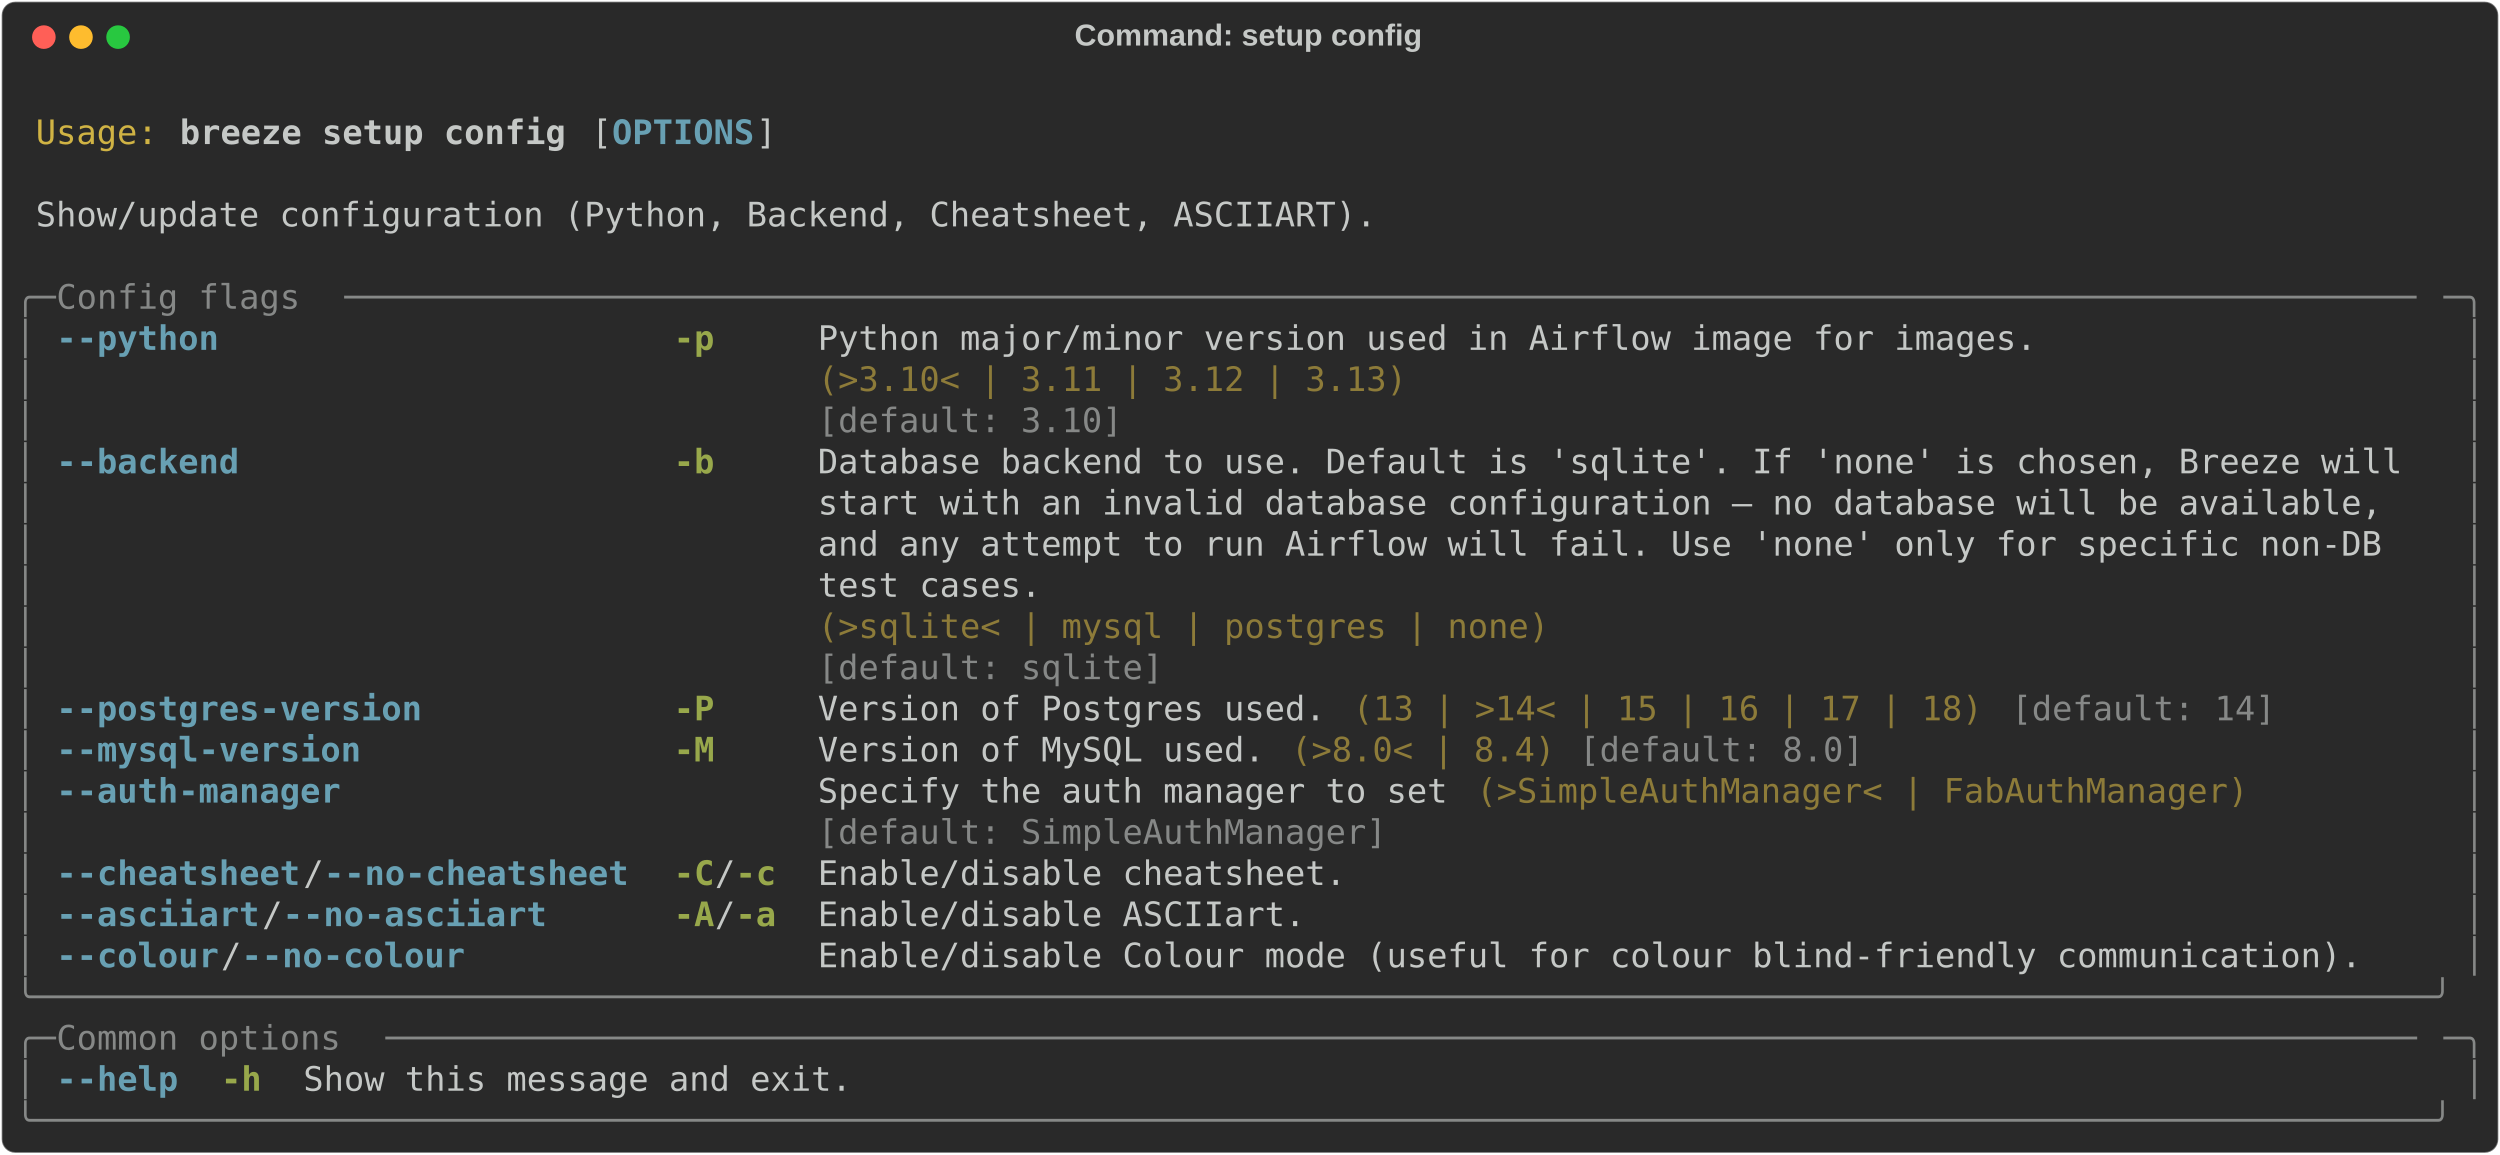
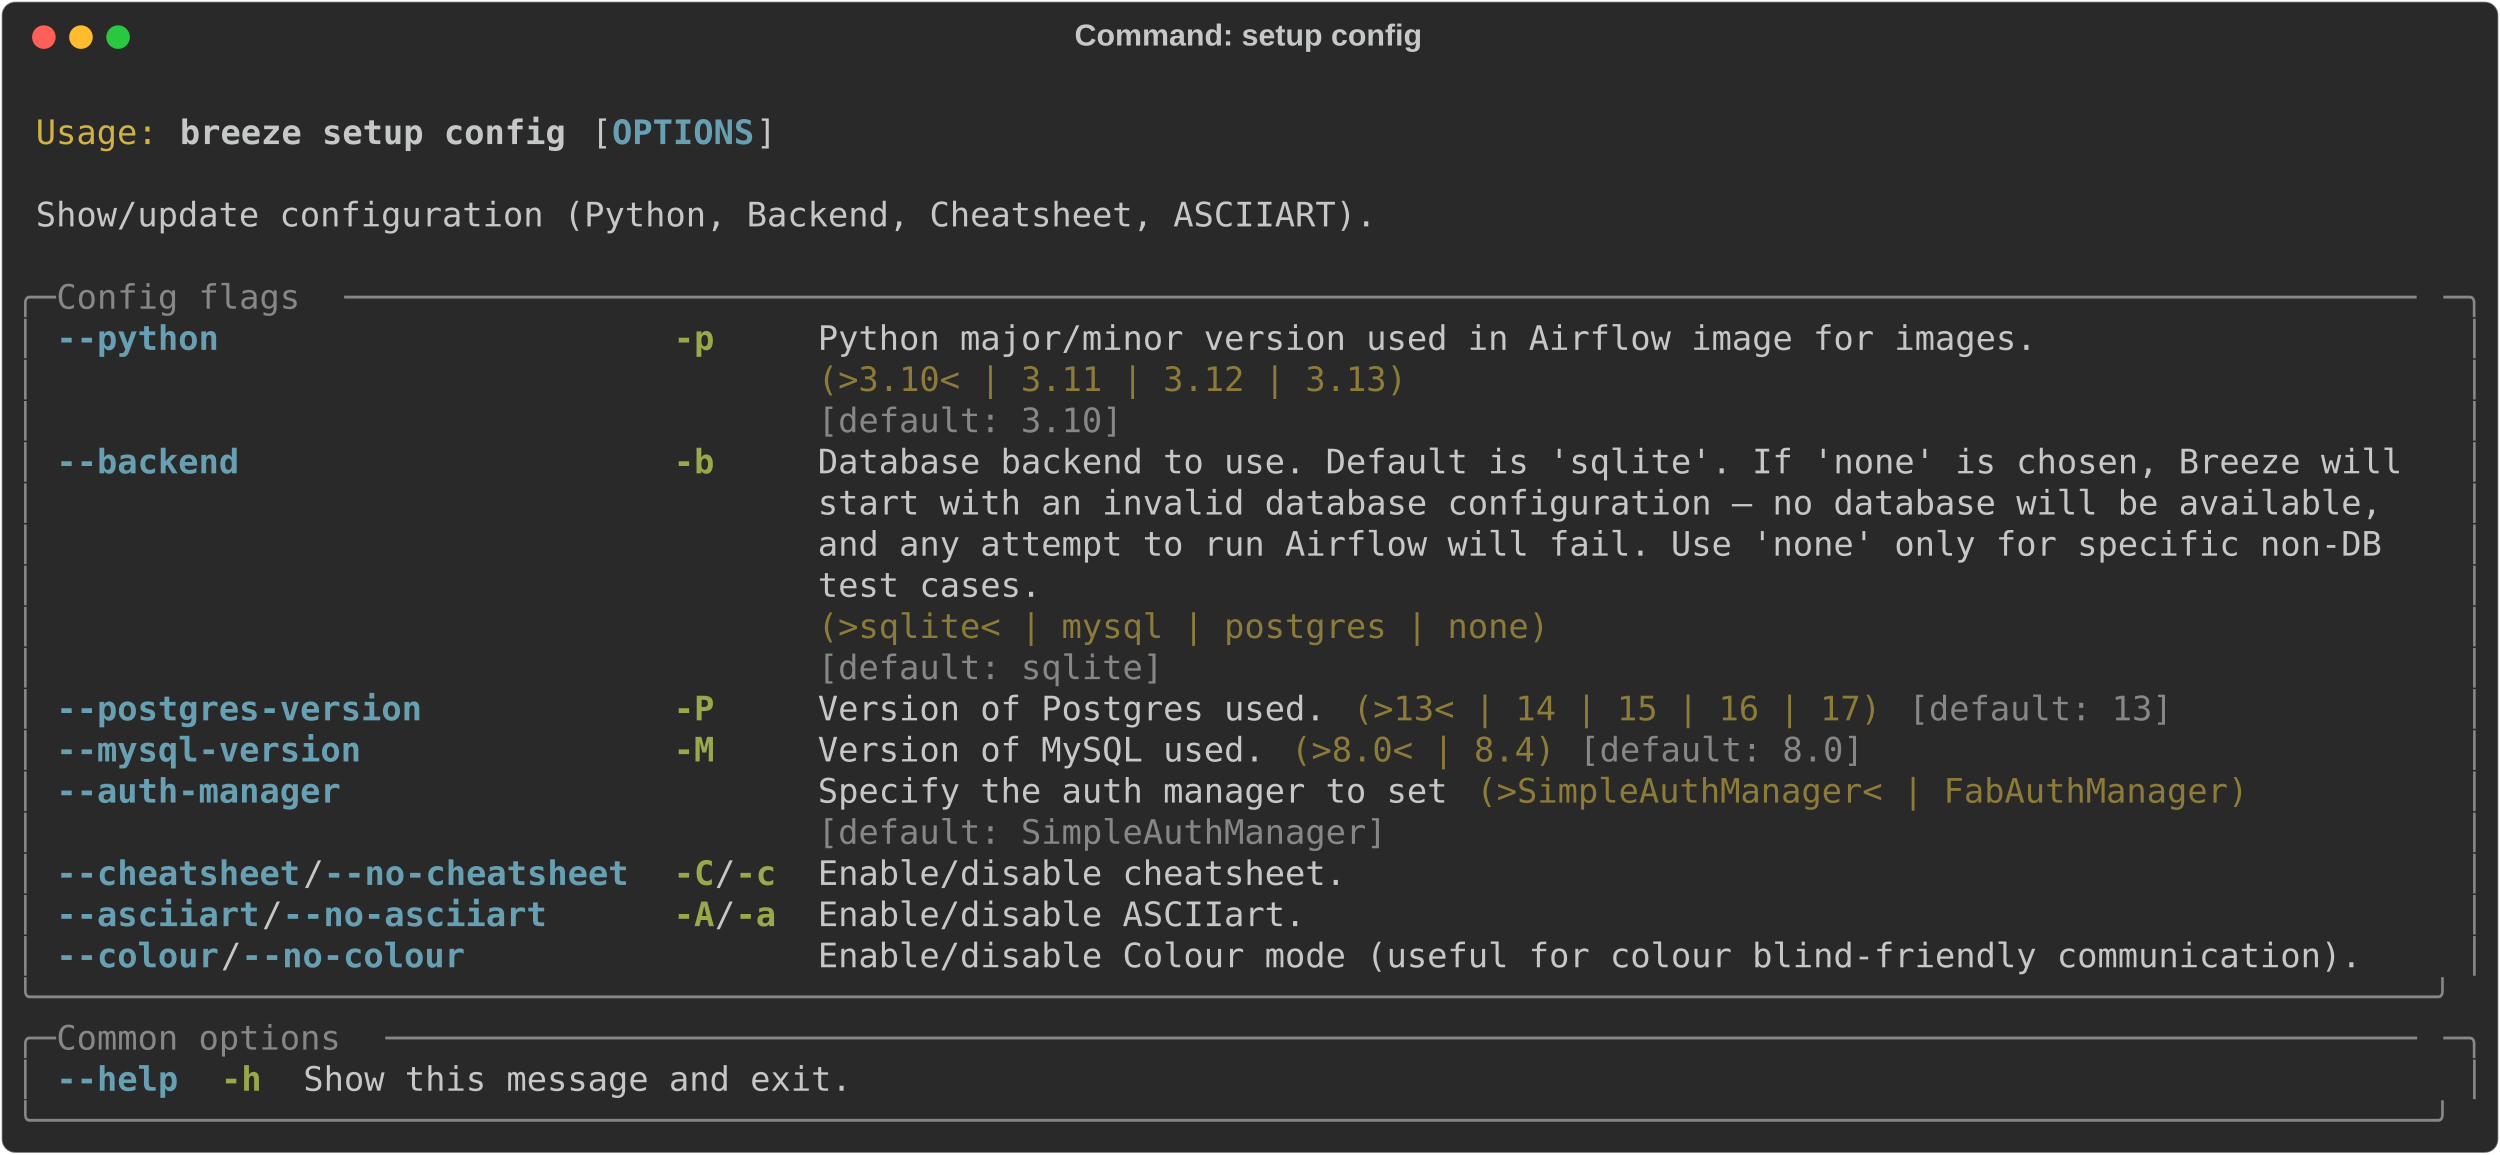
<svg xmlns="http://www.w3.org/2000/svg" class="rich-terminal" viewBox="0 0 1482 684.4">
  <style>

    @font-face {
        font-family: "Fira Code";
        src: local("FiraCode-Regular"),
                url("https://cdnjs.cloudflare.com/ajax/libs/firacode/6.2.0/woff2/FiraCode-Regular.woff2") format("woff2"),
                url("https://cdnjs.cloudflare.com/ajax/libs/firacode/6.2.0/woff/FiraCode-Regular.woff") format("woff");
        font-style: normal;
        font-weight: 400;
    }
    @font-face {
        font-family: "Fira Code";
        src: local("FiraCode-Bold"),
                url("https://cdnjs.cloudflare.com/ajax/libs/firacode/6.2.0/woff2/FiraCode-Bold.woff2") format("woff2"),
                url("https://cdnjs.cloudflare.com/ajax/libs/firacode/6.2.0/woff/FiraCode-Bold.woff") format("woff");
        font-style: bold;
        font-weight: 700;
    }

    .breeze-setup-config-matrix {
        font-family: Fira Code, monospace;
        font-size: 20px;
        line-height: 24.4px;
        font-variant-east-asian: full-width;
    }

    .breeze-setup-config-title {
        font-size: 18px;
        font-weight: bold;
        font-family: arial;
    }

    .breeze-setup-config-r1 { fill: #c5c8c6 }
.breeze-setup-config-r2 { fill: #d0b344 }
.breeze-setup-config-r3 { fill: #c5c8c6;font-weight: bold }
.breeze-setup-config-r4 { fill: #68a0b3;font-weight: bold }
.breeze-setup-config-r5 { fill: #868887 }
.breeze-setup-config-r6 { fill: #98a84b;font-weight: bold }
.breeze-setup-config-r7 { fill: #8d7b39 }
    </style>
  <defs>
    <clipPath id="breeze-setup-config-clip-terminal">
      <rect x="0" y="0" width="1463.0" height="633.4" />
    </clipPath>
    <clipPath id="breeze-setup-config-line-0">
      <rect x="0" y="1.5" width="1464" height="24.65" />
    </clipPath>
    <clipPath id="breeze-setup-config-line-1">
      <rect x="0" y="25.9" width="1464" height="24.65" />
    </clipPath>
    <clipPath id="breeze-setup-config-line-2">
      <rect x="0" y="50.3" width="1464" height="24.65" />
    </clipPath>
    <clipPath id="breeze-setup-config-line-3">
      <rect x="0" y="74.7" width="1464" height="24.65" />
    </clipPath>
    <clipPath id="breeze-setup-config-line-4">
      <rect x="0" y="99.1" width="1464" height="24.65" />
    </clipPath>
    <clipPath id="breeze-setup-config-line-5">
      <rect x="0" y="123.5" width="1464" height="24.65" />
    </clipPath>
    <clipPath id="breeze-setup-config-line-6">
      <rect x="0" y="147.9" width="1464" height="24.65" />
    </clipPath>
    <clipPath id="breeze-setup-config-line-7">
      <rect x="0" y="172.3" width="1464" height="24.65" />
    </clipPath>
    <clipPath id="breeze-setup-config-line-8">
      <rect x="0" y="196.7" width="1464" height="24.65" />
    </clipPath>
    <clipPath id="breeze-setup-config-line-9">
      <rect x="0" y="221.1" width="1464" height="24.65" />
    </clipPath>
    <clipPath id="breeze-setup-config-line-10">
      <rect x="0" y="245.5" width="1464" height="24.65" />
    </clipPath>
    <clipPath id="breeze-setup-config-line-11">
      <rect x="0" y="269.9" width="1464" height="24.65" />
    </clipPath>
    <clipPath id="breeze-setup-config-line-12">
      <rect x="0" y="294.3" width="1464" height="24.65" />
    </clipPath>
    <clipPath id="breeze-setup-config-line-13">
      <rect x="0" y="318.7" width="1464" height="24.65" />
    </clipPath>
    <clipPath id="breeze-setup-config-line-14">
      <rect x="0" y="343.1" width="1464" height="24.65" />
    </clipPath>
    <clipPath id="breeze-setup-config-line-15">
      <rect x="0" y="367.5" width="1464" height="24.65" />
    </clipPath>
    <clipPath id="breeze-setup-config-line-16">
      <rect x="0" y="391.9" width="1464" height="24.65" />
    </clipPath>
    <clipPath id="breeze-setup-config-line-17">
      <rect x="0" y="416.3" width="1464" height="24.65" />
    </clipPath>
    <clipPath id="breeze-setup-config-line-18">
      <rect x="0" y="440.7" width="1464" height="24.65" />
    </clipPath>
    <clipPath id="breeze-setup-config-line-19">
      <rect x="0" y="465.1" width="1464" height="24.65" />
    </clipPath>
    <clipPath id="breeze-setup-config-line-20">
      <rect x="0" y="489.5" width="1464" height="24.65" />
    </clipPath>
    <clipPath id="breeze-setup-config-line-21">
      <rect x="0" y="513.9" width="1464" height="24.65" />
    </clipPath>
    <clipPath id="breeze-setup-config-line-22">
      <rect x="0" y="538.3" width="1464" height="24.65" />
    </clipPath>
    <clipPath id="breeze-setup-config-line-23">
      <rect x="0" y="562.7" width="1464" height="24.65" />
    </clipPath>
    <clipPath id="breeze-setup-config-line-24">
      <rect x="0" y="587.1" width="1464" height="24.65" />
    </clipPath>
  </defs>
  <rect fill="#292929" stroke="rgba(255,255,255,0.35)" stroke-width="1" x="1" y="1" width="1480" height="682.4" rx="8" />
  <text class="breeze-setup-config-title" fill="#c5c8c6" text-anchor="middle" x="740" y="27">Command: setup config</text>
  <g transform="translate(26,22)">
    <circle cx="0" cy="0" r="7" fill="#ff5f57" />
    <circle cx="22" cy="0" r="7" fill="#febc2e" />
    <circle cx="44" cy="0" r="7" fill="#28c840" />
  </g>
  <g transform="translate(9, 41)" clip-path="url(#breeze-setup-config-clip-terminal)">
    <g class="breeze-setup-config-matrix">
      <text class="breeze-setup-config-r1" x="1464" y="20" textLength="12.2" clip-path="url(#breeze-setup-config-line-0)">
</text>
      <text class="breeze-setup-config-r2" x="12.2" y="44.4" textLength="73.2" clip-path="url(#breeze-setup-config-line-1)">Usage:</text>
      <text class="breeze-setup-config-r3" x="97.6" y="44.4" textLength="231.8" clip-path="url(#breeze-setup-config-line-1)">breeze setup config</text>
      <text class="breeze-setup-config-r1" x="341.6" y="44.4" textLength="12.2" clip-path="url(#breeze-setup-config-line-1)">[</text>
      <text class="breeze-setup-config-r4" x="353.8" y="44.4" textLength="85.4" clip-path="url(#breeze-setup-config-line-1)">OPTIONS</text>
      <text class="breeze-setup-config-r1" x="439.2" y="44.4" textLength="12.2" clip-path="url(#breeze-setup-config-line-1)">]</text>
      <text class="breeze-setup-config-r1" x="1464" y="44.4" textLength="12.2" clip-path="url(#breeze-setup-config-line-1)">
</text>
      <text class="breeze-setup-config-r1" x="1464" y="68.8" textLength="12.2" clip-path="url(#breeze-setup-config-line-2)">
</text>
      <text class="breeze-setup-config-r1" x="12.2" y="93.2" textLength="805.2" clip-path="url(#breeze-setup-config-line-3)">Show/update configuration (Python, Backend, Cheatsheet, ASCIIART).</text>
      <text class="breeze-setup-config-r1" x="1464" y="93.2" textLength="12.2" clip-path="url(#breeze-setup-config-line-3)">
</text>
      <text class="breeze-setup-config-r1" x="1464" y="117.6" textLength="12.2" clip-path="url(#breeze-setup-config-line-4)">
</text>
      <text class="breeze-setup-config-r5" x="0" y="142" textLength="24.4" clip-path="url(#breeze-setup-config-line-5)">╭─</text>
      <text class="breeze-setup-config-r5" x="24.4" y="142" textLength="170.8" clip-path="url(#breeze-setup-config-line-5)"> Config flags </text>
      <text class="breeze-setup-config-r5" x="195.2" y="142" textLength="1244.4" clip-path="url(#breeze-setup-config-line-5)">──────────────────────────────────────────────────────────────────────────────────────────────────────</text>
      <text class="breeze-setup-config-r5" x="1439.6" y="142" textLength="24.4" clip-path="url(#breeze-setup-config-line-5)">─╮</text>
      <text class="breeze-setup-config-r1" x="1464" y="142" textLength="12.2" clip-path="url(#breeze-setup-config-line-5)">
</text>
      <text class="breeze-setup-config-r5" x="0" y="166.4" textLength="12.2" clip-path="url(#breeze-setup-config-line-6)">│</text>
      <text class="breeze-setup-config-r4" x="24.4" y="166.4" textLength="97.6" clip-path="url(#breeze-setup-config-line-6)">--python</text>
      <text class="breeze-setup-config-r6" x="390.4" y="166.4" textLength="24.4" clip-path="url(#breeze-setup-config-line-6)">-p</text>
      <text class="breeze-setup-config-r1" x="475.8" y="166.4" textLength="732" clip-path="url(#breeze-setup-config-line-6)">Python major/minor version used in Airflow image for images.</text>
      <text class="breeze-setup-config-r5" x="1451.8" y="166.4" textLength="12.2" clip-path="url(#breeze-setup-config-line-6)">│</text>
      <text class="breeze-setup-config-r1" x="1464" y="166.4" textLength="12.2" clip-path="url(#breeze-setup-config-line-6)">
</text>
      <text class="breeze-setup-config-r5" x="0" y="190.8" textLength="12.2" clip-path="url(#breeze-setup-config-line-7)">│</text>
      <text class="breeze-setup-config-r7" x="475.8" y="190.8" textLength="732" clip-path="url(#breeze-setup-config-line-7)">(&gt;3.10&lt; | 3.11 | 3.12 | 3.13)                               </text>
      <text class="breeze-setup-config-r5" x="1451.8" y="190.8" textLength="12.2" clip-path="url(#breeze-setup-config-line-7)">│</text>
      <text class="breeze-setup-config-r1" x="1464" y="190.8" textLength="12.2" clip-path="url(#breeze-setup-config-line-7)">
</text>
      <text class="breeze-setup-config-r5" x="0" y="215.2" textLength="12.2" clip-path="url(#breeze-setup-config-line-8)">│</text>
      <text class="breeze-setup-config-r5" x="475.8" y="215.2" textLength="732" clip-path="url(#breeze-setup-config-line-8)">[default: 3.10]                                             </text>
      <text class="breeze-setup-config-r5" x="1451.8" y="215.2" textLength="12.2" clip-path="url(#breeze-setup-config-line-8)">│</text>
      <text class="breeze-setup-config-r1" x="1464" y="215.2" textLength="12.2" clip-path="url(#breeze-setup-config-line-8)">
</text>
      <text class="breeze-setup-config-r5" x="0" y="239.6" textLength="12.2" clip-path="url(#breeze-setup-config-line-9)">│</text>
      <text class="breeze-setup-config-r4" x="24.4" y="239.6" textLength="109.8" clip-path="url(#breeze-setup-config-line-9)">--backend</text>
      <text class="breeze-setup-config-r6" x="390.4" y="239.6" textLength="24.4" clip-path="url(#breeze-setup-config-line-9)">-b</text>
      <text class="breeze-setup-config-r1" x="475.8" y="239.6" textLength="963.8" clip-path="url(#breeze-setup-config-line-9)">Database backend to use. Default is 'sqlite'. If 'none' is chosen, Breeze will </text>
      <text class="breeze-setup-config-r5" x="1451.8" y="239.6" textLength="12.2" clip-path="url(#breeze-setup-config-line-9)">│</text>
      <text class="breeze-setup-config-r1" x="1464" y="239.6" textLength="12.2" clip-path="url(#breeze-setup-config-line-9)">
</text>
      <text class="breeze-setup-config-r5" x="0" y="264" textLength="12.2" clip-path="url(#breeze-setup-config-line-10)">│</text>
      <text class="breeze-setup-config-r1" x="475.8" y="264" textLength="963.8" clip-path="url(#breeze-setup-config-line-10)">start with an invalid database configuration — no database will be available,  </text>
      <text class="breeze-setup-config-r5" x="1451.8" y="264" textLength="12.2" clip-path="url(#breeze-setup-config-line-10)">│</text>
      <text class="breeze-setup-config-r1" x="1464" y="264" textLength="12.2" clip-path="url(#breeze-setup-config-line-10)">
</text>
      <text class="breeze-setup-config-r5" x="0" y="288.4" textLength="12.2" clip-path="url(#breeze-setup-config-line-11)">│</text>
      <text class="breeze-setup-config-r1" x="475.8" y="288.4" textLength="963.8" clip-path="url(#breeze-setup-config-line-11)">and any attempt to run Airflow will fail. Use 'none' only for specific non-DB  </text>
      <text class="breeze-setup-config-r5" x="1451.8" y="288.4" textLength="12.2" clip-path="url(#breeze-setup-config-line-11)">│</text>
      <text class="breeze-setup-config-r1" x="1464" y="288.4" textLength="12.2" clip-path="url(#breeze-setup-config-line-11)">
</text>
      <text class="breeze-setup-config-r5" x="0" y="312.8" textLength="12.2" clip-path="url(#breeze-setup-config-line-12)">│</text>
      <text class="breeze-setup-config-r1" x="475.8" y="312.8" textLength="963.8" clip-path="url(#breeze-setup-config-line-12)">test cases.                                                                    </text>
      <text class="breeze-setup-config-r5" x="1451.8" y="312.8" textLength="12.2" clip-path="url(#breeze-setup-config-line-12)">│</text>
      <text class="breeze-setup-config-r1" x="1464" y="312.8" textLength="12.2" clip-path="url(#breeze-setup-config-line-12)">
</text>
      <text class="breeze-setup-config-r5" x="0" y="337.2" textLength="12.2" clip-path="url(#breeze-setup-config-line-13)">│</text>
      <text class="breeze-setup-config-r7" x="475.8" y="337.2" textLength="963.8" clip-path="url(#breeze-setup-config-line-13)">(&gt;sqlite&lt; | mysql | postgres | none)                                           </text>
      <text class="breeze-setup-config-r5" x="1451.8" y="337.2" textLength="12.2" clip-path="url(#breeze-setup-config-line-13)">│</text>
      <text class="breeze-setup-config-r1" x="1464" y="337.2" textLength="12.2" clip-path="url(#breeze-setup-config-line-13)">
</text>
      <text class="breeze-setup-config-r5" x="0" y="361.6" textLength="12.2" clip-path="url(#breeze-setup-config-line-14)">│</text>
      <text class="breeze-setup-config-r5" x="475.8" y="361.6" textLength="963.8" clip-path="url(#breeze-setup-config-line-14)">[default: sqlite]                                                              </text>
      <text class="breeze-setup-config-r5" x="1451.8" y="361.6" textLength="12.2" clip-path="url(#breeze-setup-config-line-14)">│</text>
      <text class="breeze-setup-config-r1" x="1464" y="361.6" textLength="12.2" clip-path="url(#breeze-setup-config-line-14)">
</text>
      <text class="breeze-setup-config-r5" x="0" y="386" textLength="12.2" clip-path="url(#breeze-setup-config-line-15)">│</text>
      <text class="breeze-setup-config-r4" x="24.4" y="386" textLength="219.6" clip-path="url(#breeze-setup-config-line-15)">--postgres-version</text>
      <text class="breeze-setup-config-r6" x="390.4" y="386" textLength="24.4" clip-path="url(#breeze-setup-config-line-15)">-P</text>
      <text class="breeze-setup-config-r1" x="475.8" y="386" textLength="305" clip-path="url(#breeze-setup-config-line-15)">Version of Postgres used.</text>
-       <text class="breeze-setup-config-r7" x="793" y="386" textLength="378.2" clip-path="url(#breeze-setup-config-line-15)">(13 | &gt;14&lt; | 15 | 16 | 17 | 18)</text>
-       <text class="breeze-setup-config-r5" x="1183.4" y="386" textLength="158.6" clip-path="url(#breeze-setup-config-line-15)">[default: 14]</text>
+       <text class="breeze-setup-config-r7" x="793" y="386" textLength="317.2" clip-path="url(#breeze-setup-config-line-15)">(&gt;13&lt; | 14 | 15 | 16 | 17)</text>
+       <text class="breeze-setup-config-r5" x="1122.4" y="386" textLength="158.6" clip-path="url(#breeze-setup-config-line-15)">[default: 13]</text>
      <text class="breeze-setup-config-r5" x="1451.8" y="386" textLength="12.2" clip-path="url(#breeze-setup-config-line-15)">│</text>
      <text class="breeze-setup-config-r1" x="1464" y="386" textLength="12.2" clip-path="url(#breeze-setup-config-line-15)">
</text>
      <text class="breeze-setup-config-r5" x="0" y="410.4" textLength="12.2" clip-path="url(#breeze-setup-config-line-16)">│</text>
      <text class="breeze-setup-config-r4" x="24.4" y="410.4" textLength="183" clip-path="url(#breeze-setup-config-line-16)">--mysql-version</text>
      <text class="breeze-setup-config-r6" x="390.4" y="410.4" textLength="24.4" clip-path="url(#breeze-setup-config-line-16)">-M</text>
      <text class="breeze-setup-config-r1" x="475.8" y="410.4" textLength="268.4" clip-path="url(#breeze-setup-config-line-16)">Version of MySQL used.</text>
      <text class="breeze-setup-config-r7" x="756.4" y="410.4" textLength="158.6" clip-path="url(#breeze-setup-config-line-16)">(&gt;8.0&lt; | 8.4)</text>
      <text class="breeze-setup-config-r5" x="927.2" y="410.4" textLength="170.8" clip-path="url(#breeze-setup-config-line-16)">[default: 8.0]</text>
      <text class="breeze-setup-config-r5" x="1451.8" y="410.4" textLength="12.2" clip-path="url(#breeze-setup-config-line-16)">│</text>
      <text class="breeze-setup-config-r1" x="1464" y="410.4" textLength="12.2" clip-path="url(#breeze-setup-config-line-16)">
</text>
      <text class="breeze-setup-config-r5" x="0" y="434.8" textLength="12.2" clip-path="url(#breeze-setup-config-line-17)">│</text>
      <text class="breeze-setup-config-r4" x="24.4" y="434.8" textLength="170.8" clip-path="url(#breeze-setup-config-line-17)">--auth-manager</text>
      <text class="breeze-setup-config-r1" x="475.8" y="434.8" textLength="378.2" clip-path="url(#breeze-setup-config-line-17)">Specify the auth manager to set</text>
      <text class="breeze-setup-config-r7" x="866.2" y="434.8" textLength="463.6" clip-path="url(#breeze-setup-config-line-17)">(&gt;SimpleAuthManager&lt; | FabAuthManager)</text>
      <text class="breeze-setup-config-r5" x="1451.8" y="434.8" textLength="12.2" clip-path="url(#breeze-setup-config-line-17)">│</text>
      <text class="breeze-setup-config-r1" x="1464" y="434.8" textLength="12.2" clip-path="url(#breeze-setup-config-line-17)">
</text>
      <text class="breeze-setup-config-r5" x="0" y="459.2" textLength="12.2" clip-path="url(#breeze-setup-config-line-18)">│</text>
      <text class="breeze-setup-config-r5" x="475.8" y="459.2" textLength="378.2" clip-path="url(#breeze-setup-config-line-18)">[default: SimpleAuthManager]   </text>
      <text class="breeze-setup-config-r5" x="1451.8" y="459.2" textLength="12.2" clip-path="url(#breeze-setup-config-line-18)">│</text>
      <text class="breeze-setup-config-r1" x="1464" y="459.2" textLength="12.2" clip-path="url(#breeze-setup-config-line-18)">
</text>
      <text class="breeze-setup-config-r5" x="0" y="483.6" textLength="12.2" clip-path="url(#breeze-setup-config-line-19)">│</text>
      <text class="breeze-setup-config-r4" x="24.4" y="483.6" textLength="146.4" clip-path="url(#breeze-setup-config-line-19)">--cheatsheet</text>
      <text class="breeze-setup-config-r1" x="170.8" y="483.6" textLength="12.2" clip-path="url(#breeze-setup-config-line-19)">/</text>
      <text class="breeze-setup-config-r4" x="183" y="483.6" textLength="183" clip-path="url(#breeze-setup-config-line-19)">--no-cheatsheet</text>
      <text class="breeze-setup-config-r6" x="390.4" y="483.6" textLength="24.4" clip-path="url(#breeze-setup-config-line-19)">-C</text>
      <text class="breeze-setup-config-r1" x="414.8" y="483.6" textLength="12.2" clip-path="url(#breeze-setup-config-line-19)">/</text>
      <text class="breeze-setup-config-r6" x="427" y="483.6" textLength="24.4" clip-path="url(#breeze-setup-config-line-19)">-c</text>
      <text class="breeze-setup-config-r1" x="475.8" y="483.6" textLength="317.2" clip-path="url(#breeze-setup-config-line-19)">Enable/disable cheatsheet.</text>
      <text class="breeze-setup-config-r5" x="1451.8" y="483.6" textLength="12.2" clip-path="url(#breeze-setup-config-line-19)">│</text>
      <text class="breeze-setup-config-r1" x="1464" y="483.6" textLength="12.2" clip-path="url(#breeze-setup-config-line-19)">
</text>
      <text class="breeze-setup-config-r5" x="0" y="508" textLength="12.2" clip-path="url(#breeze-setup-config-line-20)">│</text>
      <text class="breeze-setup-config-r4" x="24.4" y="508" textLength="122" clip-path="url(#breeze-setup-config-line-20)">--asciiart</text>
      <text class="breeze-setup-config-r1" x="146.4" y="508" textLength="12.2" clip-path="url(#breeze-setup-config-line-20)">/</text>
      <text class="breeze-setup-config-r4" x="158.6" y="508" textLength="158.6" clip-path="url(#breeze-setup-config-line-20)">--no-asciiart</text>
      <text class="breeze-setup-config-r6" x="390.4" y="508" textLength="24.4" clip-path="url(#breeze-setup-config-line-20)">-A</text>
      <text class="breeze-setup-config-r1" x="414.8" y="508" textLength="12.2" clip-path="url(#breeze-setup-config-line-20)">/</text>
      <text class="breeze-setup-config-r6" x="427" y="508" textLength="24.4" clip-path="url(#breeze-setup-config-line-20)">-a</text>
      <text class="breeze-setup-config-r1" x="475.8" y="508" textLength="292.8" clip-path="url(#breeze-setup-config-line-20)">Enable/disable ASCIIart.</text>
      <text class="breeze-setup-config-r5" x="1451.8" y="508" textLength="12.2" clip-path="url(#breeze-setup-config-line-20)">│</text>
      <text class="breeze-setup-config-r1" x="1464" y="508" textLength="12.2" clip-path="url(#breeze-setup-config-line-20)">
</text>
      <text class="breeze-setup-config-r5" x="0" y="532.4" textLength="12.2" clip-path="url(#breeze-setup-config-line-21)">│</text>
      <text class="breeze-setup-config-r4" x="24.4" y="532.4" textLength="97.6" clip-path="url(#breeze-setup-config-line-21)">--colour</text>
      <text class="breeze-setup-config-r1" x="122" y="532.4" textLength="12.2" clip-path="url(#breeze-setup-config-line-21)">/</text>
      <text class="breeze-setup-config-r4" x="134.2" y="532.4" textLength="134.2" clip-path="url(#breeze-setup-config-line-21)">--no-colour</text>
      <text class="breeze-setup-config-r1" x="475.8" y="532.4" textLength="927.2" clip-path="url(#breeze-setup-config-line-21)">Enable/disable Colour mode (useful for colour blind-friendly communication).</text>
      <text class="breeze-setup-config-r5" x="1451.8" y="532.4" textLength="12.2" clip-path="url(#breeze-setup-config-line-21)">│</text>
      <text class="breeze-setup-config-r1" x="1464" y="532.4" textLength="12.2" clip-path="url(#breeze-setup-config-line-21)">
</text>
      <text class="breeze-setup-config-r5" x="0" y="556.8" textLength="1464" clip-path="url(#breeze-setup-config-line-22)">╰──────────────────────────────────────────────────────────────────────────────────────────────────────────────────────╯</text>
      <text class="breeze-setup-config-r1" x="1464" y="556.8" textLength="12.2" clip-path="url(#breeze-setup-config-line-22)">
</text>
      <text class="breeze-setup-config-r5" x="0" y="581.2" textLength="24.4" clip-path="url(#breeze-setup-config-line-23)">╭─</text>
      <text class="breeze-setup-config-r5" x="24.4" y="581.2" textLength="195.2" clip-path="url(#breeze-setup-config-line-23)"> Common options </text>
      <text class="breeze-setup-config-r5" x="219.6" y="581.2" textLength="1220" clip-path="url(#breeze-setup-config-line-23)">────────────────────────────────────────────────────────────────────────────────────────────────────</text>
      <text class="breeze-setup-config-r5" x="1439.6" y="581.2" textLength="24.4" clip-path="url(#breeze-setup-config-line-23)">─╮</text>
      <text class="breeze-setup-config-r1" x="1464" y="581.2" textLength="12.2" clip-path="url(#breeze-setup-config-line-23)">
</text>
      <text class="breeze-setup-config-r5" x="0" y="605.6" textLength="12.2" clip-path="url(#breeze-setup-config-line-24)">│</text>
      <text class="breeze-setup-config-r4" x="24.4" y="605.6" textLength="73.2" clip-path="url(#breeze-setup-config-line-24)">--help</text>
      <text class="breeze-setup-config-r6" x="122" y="605.6" textLength="24.4" clip-path="url(#breeze-setup-config-line-24)">-h</text>
      <text class="breeze-setup-config-r1" x="170.8" y="605.6" textLength="329.4" clip-path="url(#breeze-setup-config-line-24)">Show this message and exit.</text>
      <text class="breeze-setup-config-r5" x="1451.8" y="605.6" textLength="12.2" clip-path="url(#breeze-setup-config-line-24)">│</text>
      <text class="breeze-setup-config-r1" x="1464" y="605.6" textLength="12.2" clip-path="url(#breeze-setup-config-line-24)">
</text>
      <text class="breeze-setup-config-r5" x="0" y="630" textLength="1464" clip-path="url(#breeze-setup-config-line-25)">╰──────────────────────────────────────────────────────────────────────────────────────────────────────────────────────╯</text>
      <text class="breeze-setup-config-r1" x="1464" y="630" textLength="12.2" clip-path="url(#breeze-setup-config-line-25)">
</text>
    </g>
  </g>
</svg>
